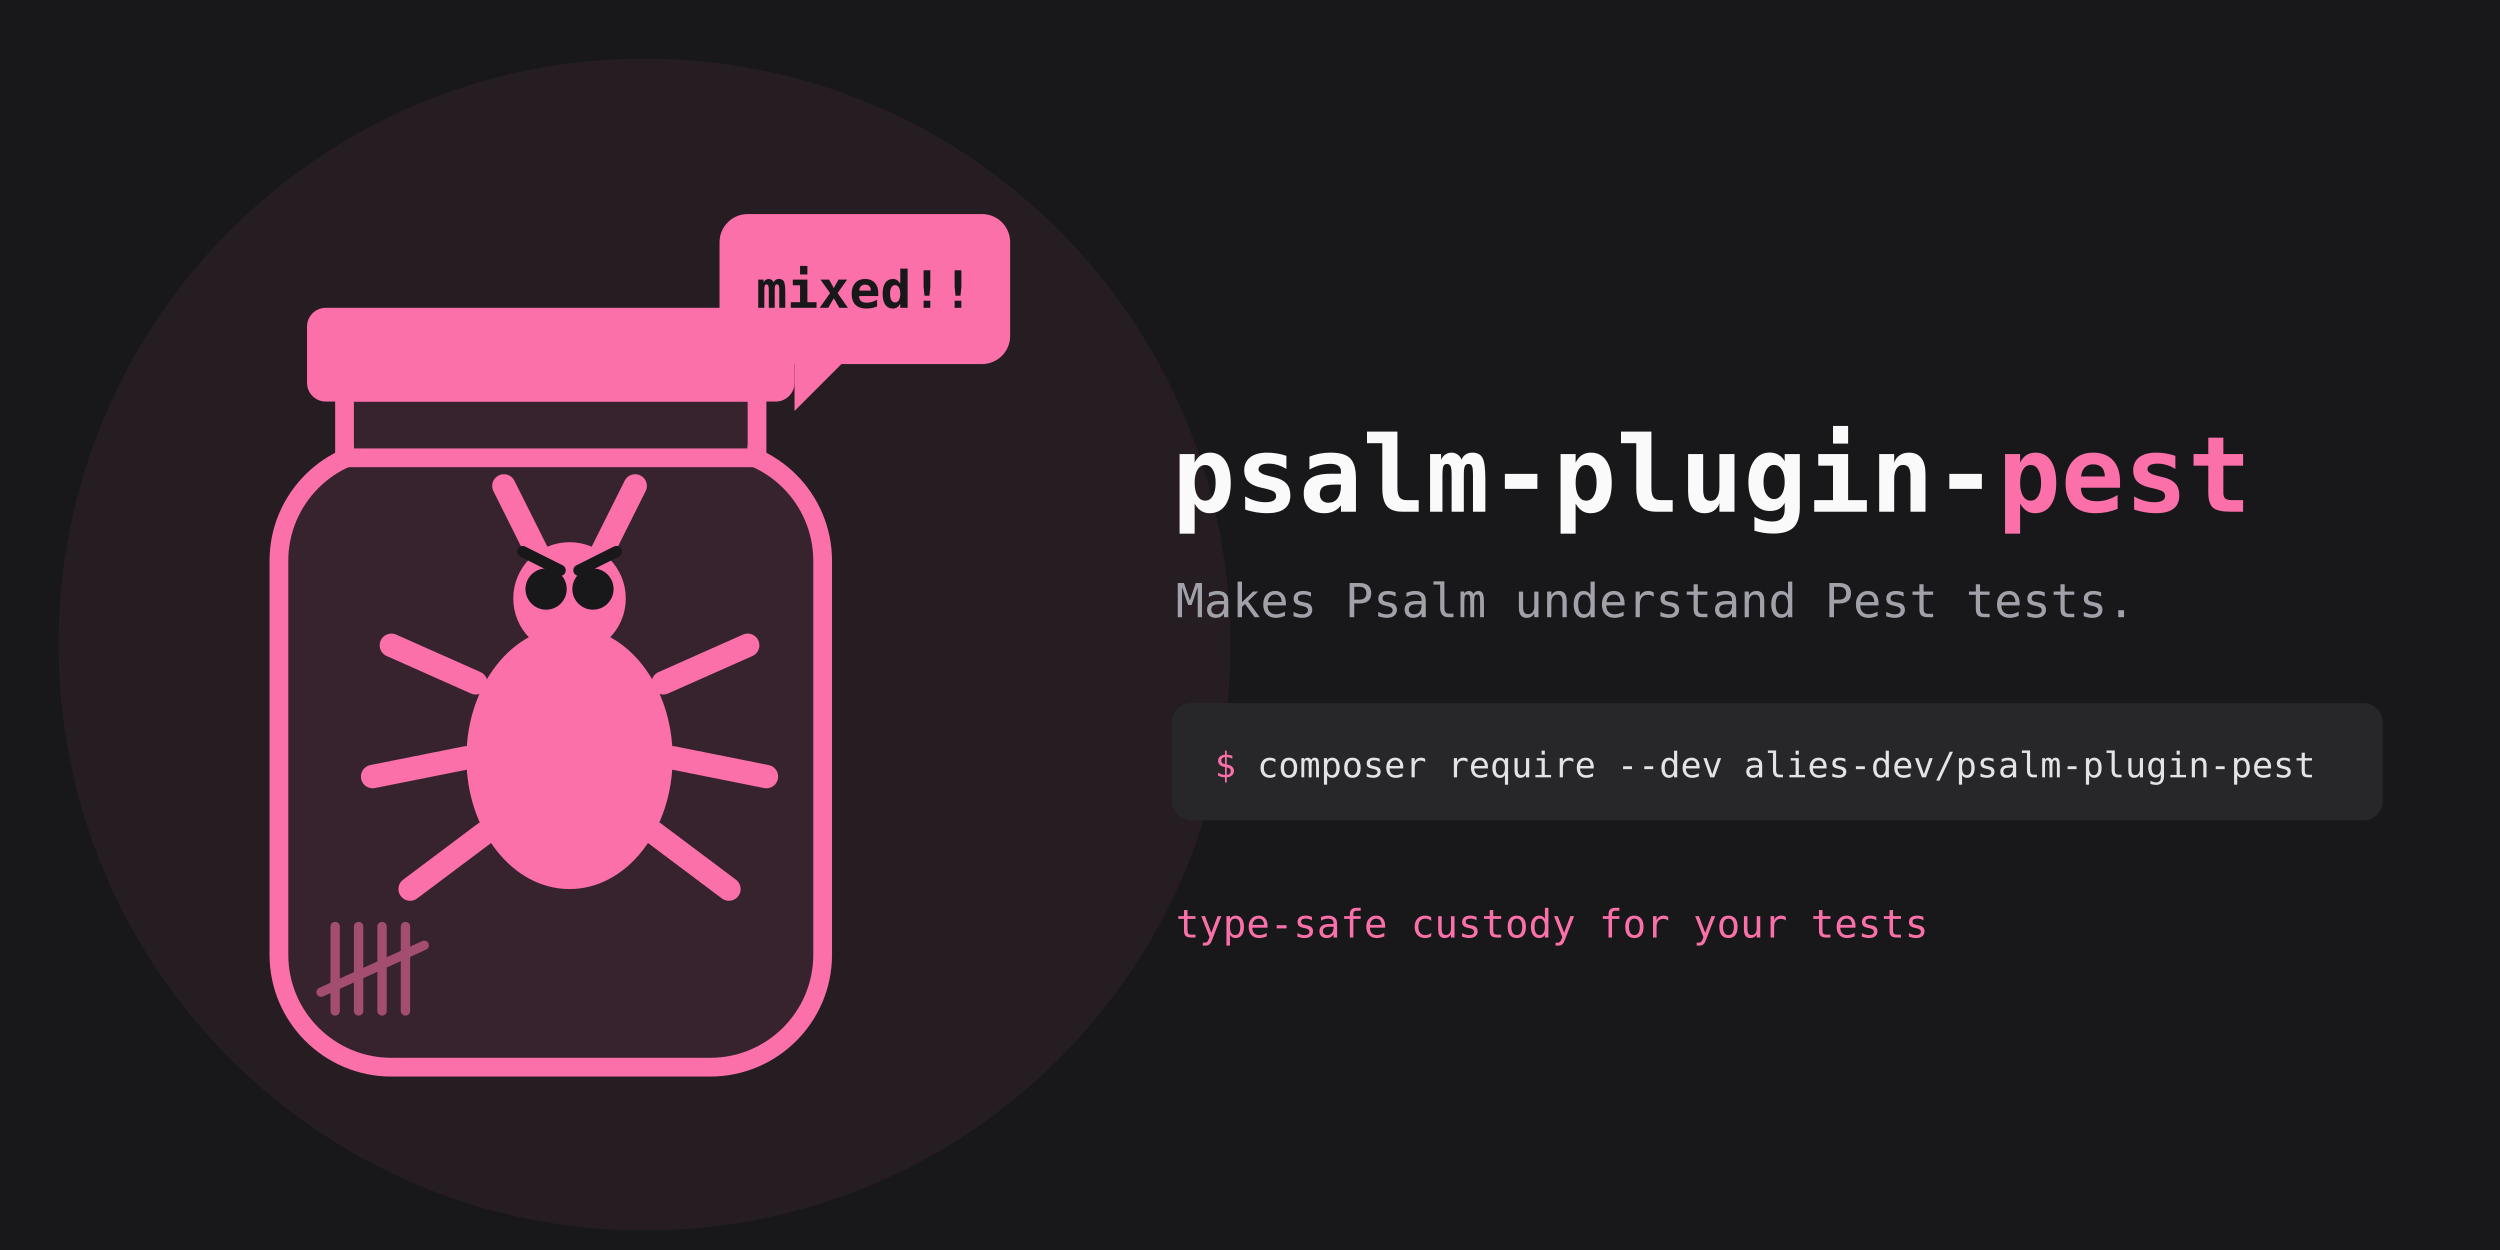
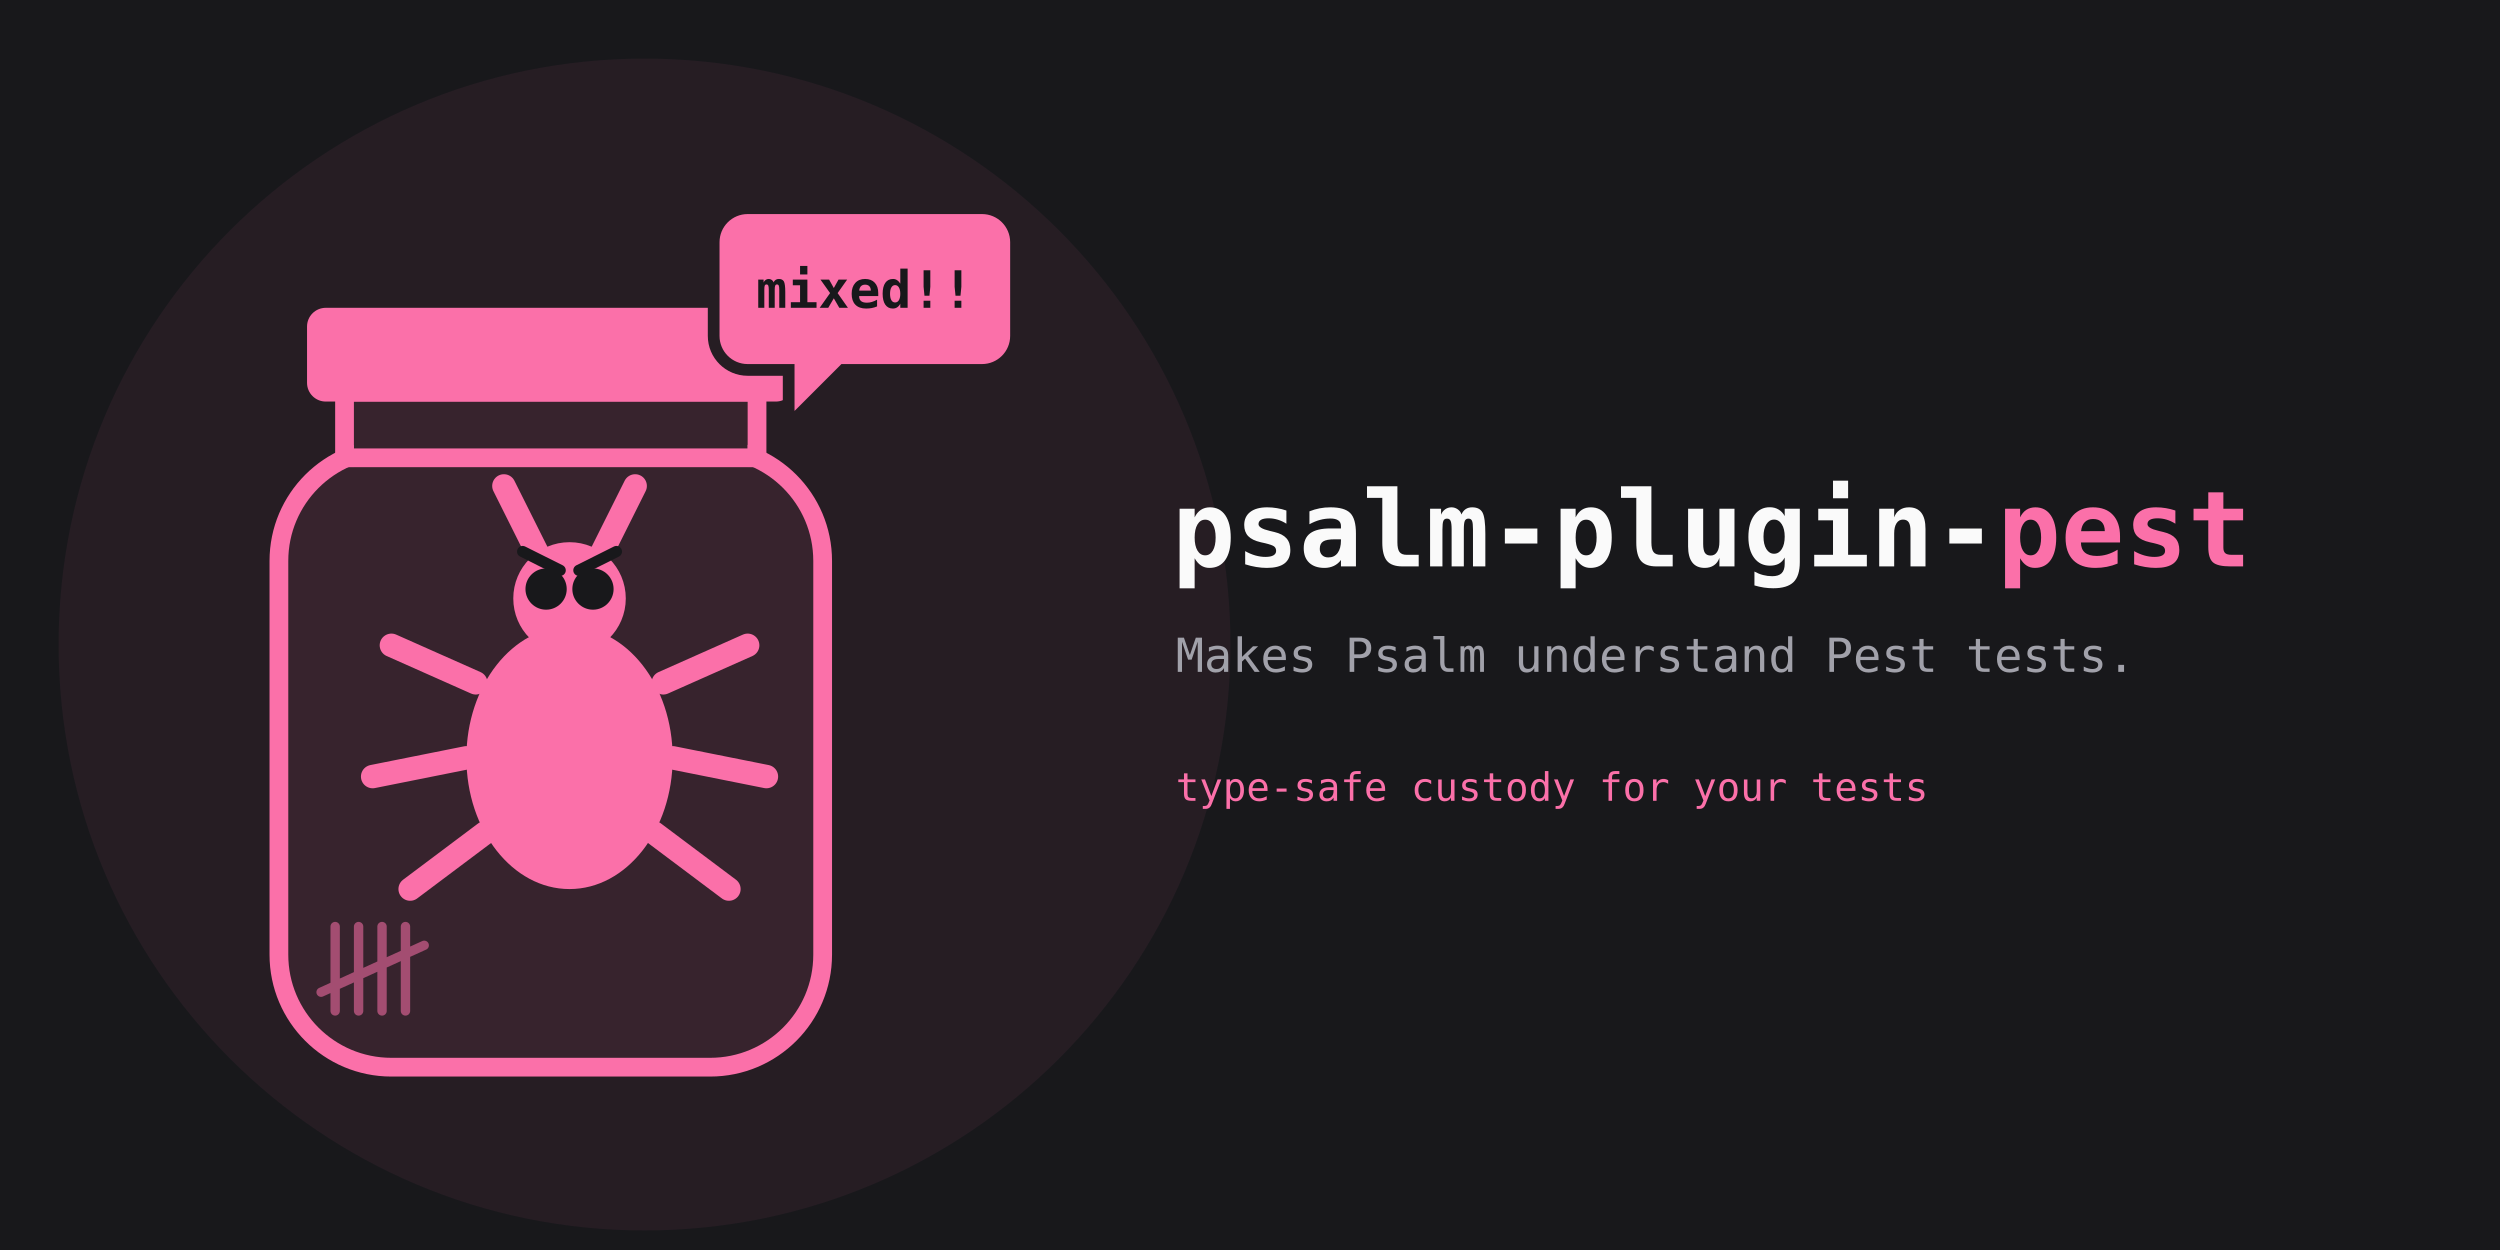
<svg xmlns="http://www.w3.org/2000/svg" viewBox="0 0 1280 640" width="1280" height="640">
  <rect width="1280" height="640" fill="#18181b" />
  <g fill="#fb70a9" fill-opacity=".06">
    <circle cx="330" cy="330" r="300" />
  </g>
  <g transform="translate(-6 52) scale(2.4)">
    <mask id="msp">
      <rect x="0" y="0" width="240" height="240" fill="#fff" />
      <rect x="78" y="60" width="84" height="18" fill="#000" />
    </mask>
+     <mask id="mspb">
+       <rect x="0" y="0" width="240" height="240" fill="#fff" />
+       <path d="M162 24 h50 a6 6 0 0 1 6 6 v20 a6 6 0 0 1 -6 6 h-30 l-10 10 v-10 h-10 a6 6 0 0 1 -6 -6 v-20 a6 6 0 0 1 6 -6 z" fill="#000" stroke="#000" stroke-width="5" stroke-linejoin="round" />
+     </mask>
    <rect x="62" y="74" width="116" height="132" rx="24" fill="#fb70a9" fill-opacity=".08" stroke="#fb70a9" stroke-width="4" mask="url(#msp)" />
    <rect x="76" y="62" width="88" height="14" fill="#fb70a9" fill-opacity=".08" stroke="#fb70a9" stroke-width="4" />
-     <rect x="68" y="44" width="104" height="20" rx="4" fill="#fb70a9" />
+     <rect x="68" y="44" width="104" height="20" rx="4" fill="#fb70a9" mask="url(#mspb)" />
    <g stroke="#fb70a9" stroke-width="2" stroke-linecap="round" opacity=".55">
      <path d="M74 176 v18 M79 176 v18 M84 176 v18 M89 176 v18 M71 190 l22 -10" />
    </g>
    <g transform="translate(124 140) scale(2.0)">
      <g stroke="#fb70a9" stroke-width="2.5" stroke-linecap="round" fill="none">
        <path d="M-10 -8 l-9 -4 M-11 0 l-10 2 M-9 8 l-8 6 M10 -8 l9 -4 M11 0 l10 2 M9 8 l8 6 M-3 -21 l-4 -8 M3 -21 l4 -8" />
      </g>
      <circle cy="-17" r="6" fill="#fb70a9" />
      <ellipse rx="11" ry="14" fill="#fb70a9" />
      <circle cx="-2.5" cy="-18" r="2.2" fill="#18181b" />
      <circle cx="2.5" cy="-18" r="2.2" fill="#18181b" />
      <path d="M-5 -22 l4 2 M5 -22 l-4 2" stroke="#18181b" stroke-width="1.2" stroke-linecap="round" />
    </g>
    <path d="M162 24 h50 a6 6 0 0 1 6 6 v20 a6 6 0 0 1 -6 6 h-30 l-10 10 v-10 h-10 a6 6 0 0 1 -6 -6 v-20 a6 6 0 0 1 6 -6 z" fill="#fb70a9" />
    <text x="187" y="44" text-anchor="middle" font-family="Menlo, 'SF Mono', Consolas, monospace" font-size="11" font-weight="700" fill="#18181b">mixed!!</text>
  </g>
-   <text x="600" y="262" font-family="Menlo, 'SF Mono', Consolas, monospace" font-size="54" font-weight="700" fill="#fafafa">psalm-plugin-<tspan fill="#fb70a9">pest</tspan>
+   <text x="600" y="290" font-family="Menlo, 'SF Mono', Consolas, monospace" font-size="54" font-weight="700" fill="#fafafa">psalm-plugin-<tspan fill="#fb70a9">pest</tspan>
  </text>
-   <text x="602" y="316" font-family="Menlo, 'SF Mono', Consolas, monospace" font-size="24" fill="#a1a1aa">Makes Psalm understand Pest tests.</text>
-   <rect x="600" y="360" width="620" height="60" rx="10" fill="#27272a" />
-   <text x="622" y="398" font-family="Menlo, 'SF Mono', Consolas, monospace" font-size="18" fill="#e4e4e7">
-     <tspan fill="#fb70a9">$</tspan> composer require --dev alies-dev/psalm-plugin-pest</text>
-   <text x="602" y="480" font-family="Menlo, 'SF Mono', Consolas, monospace" font-size="20" fill="#fb70a9">type-safe custody for your tests</text>
+   <text x="602" y="344" font-family="Menlo, 'SF Mono', Consolas, monospace" font-size="24" fill="#a1a1aa">Makes Psalm understand Pest tests.</text>
+   <text x="602" y="410" font-family="Menlo, 'SF Mono', Consolas, monospace" font-size="20" fill="#fb70a9">type-safe custody for your tests</text>
</svg>
